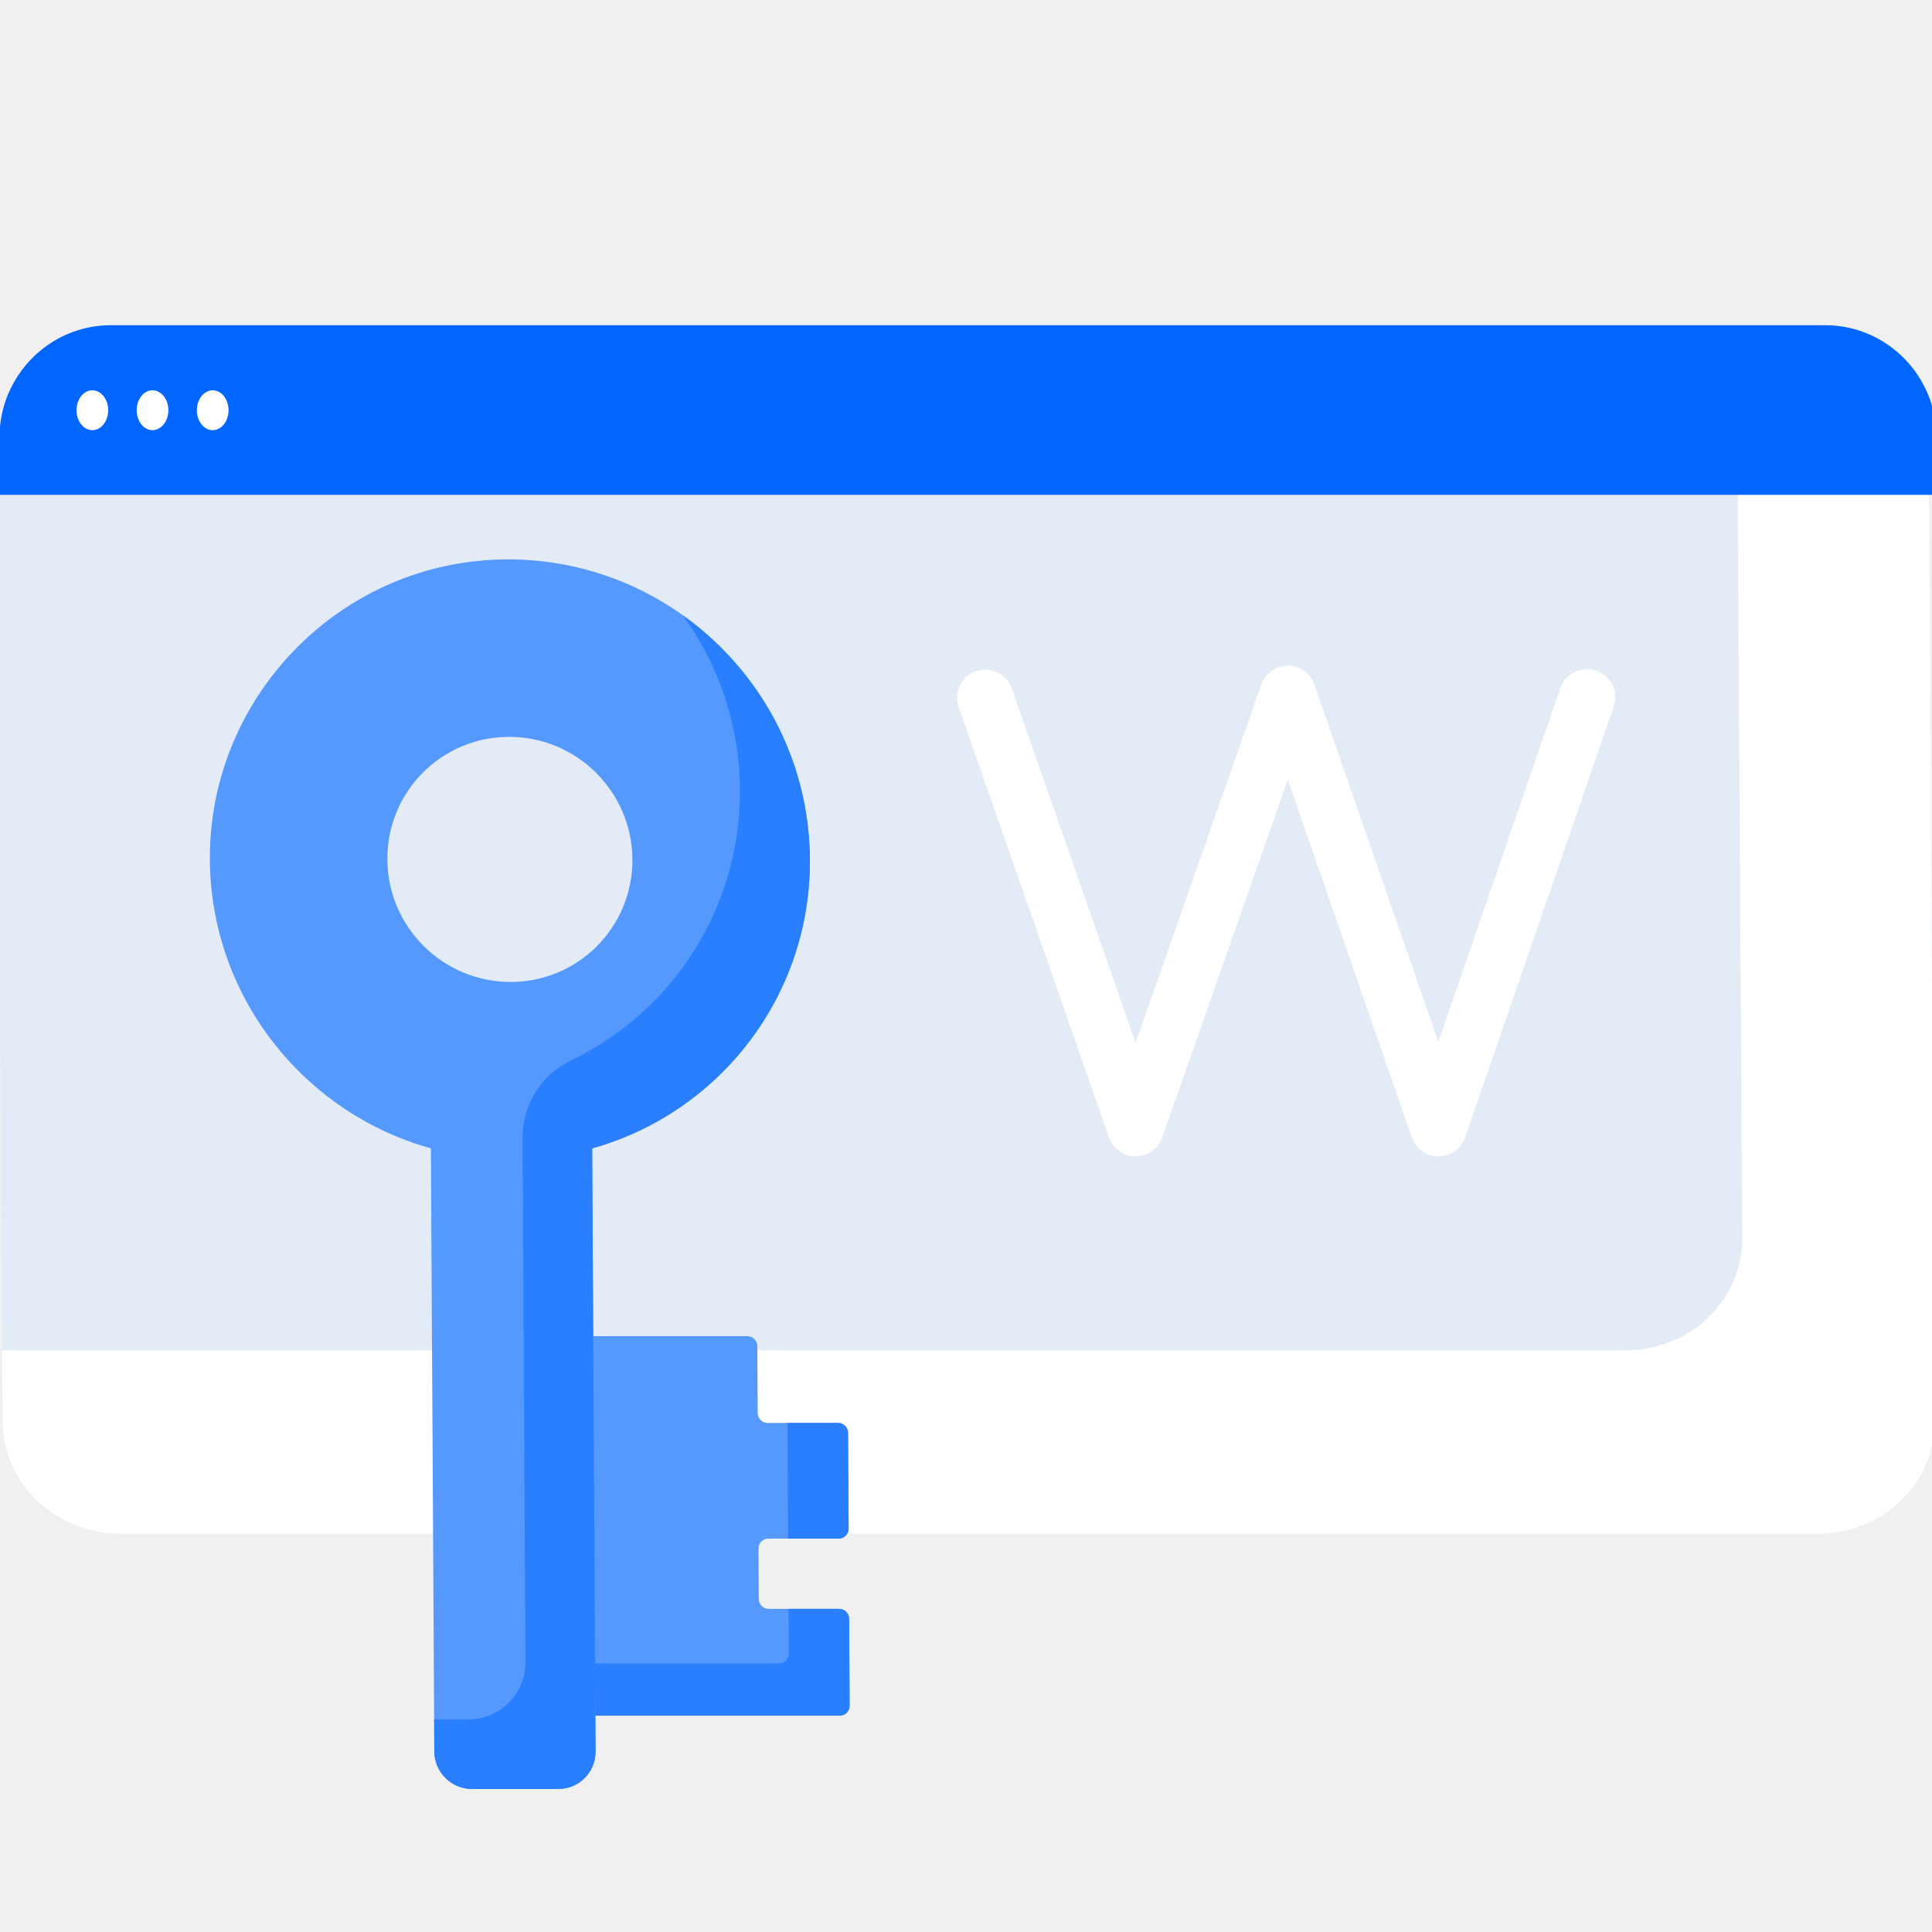
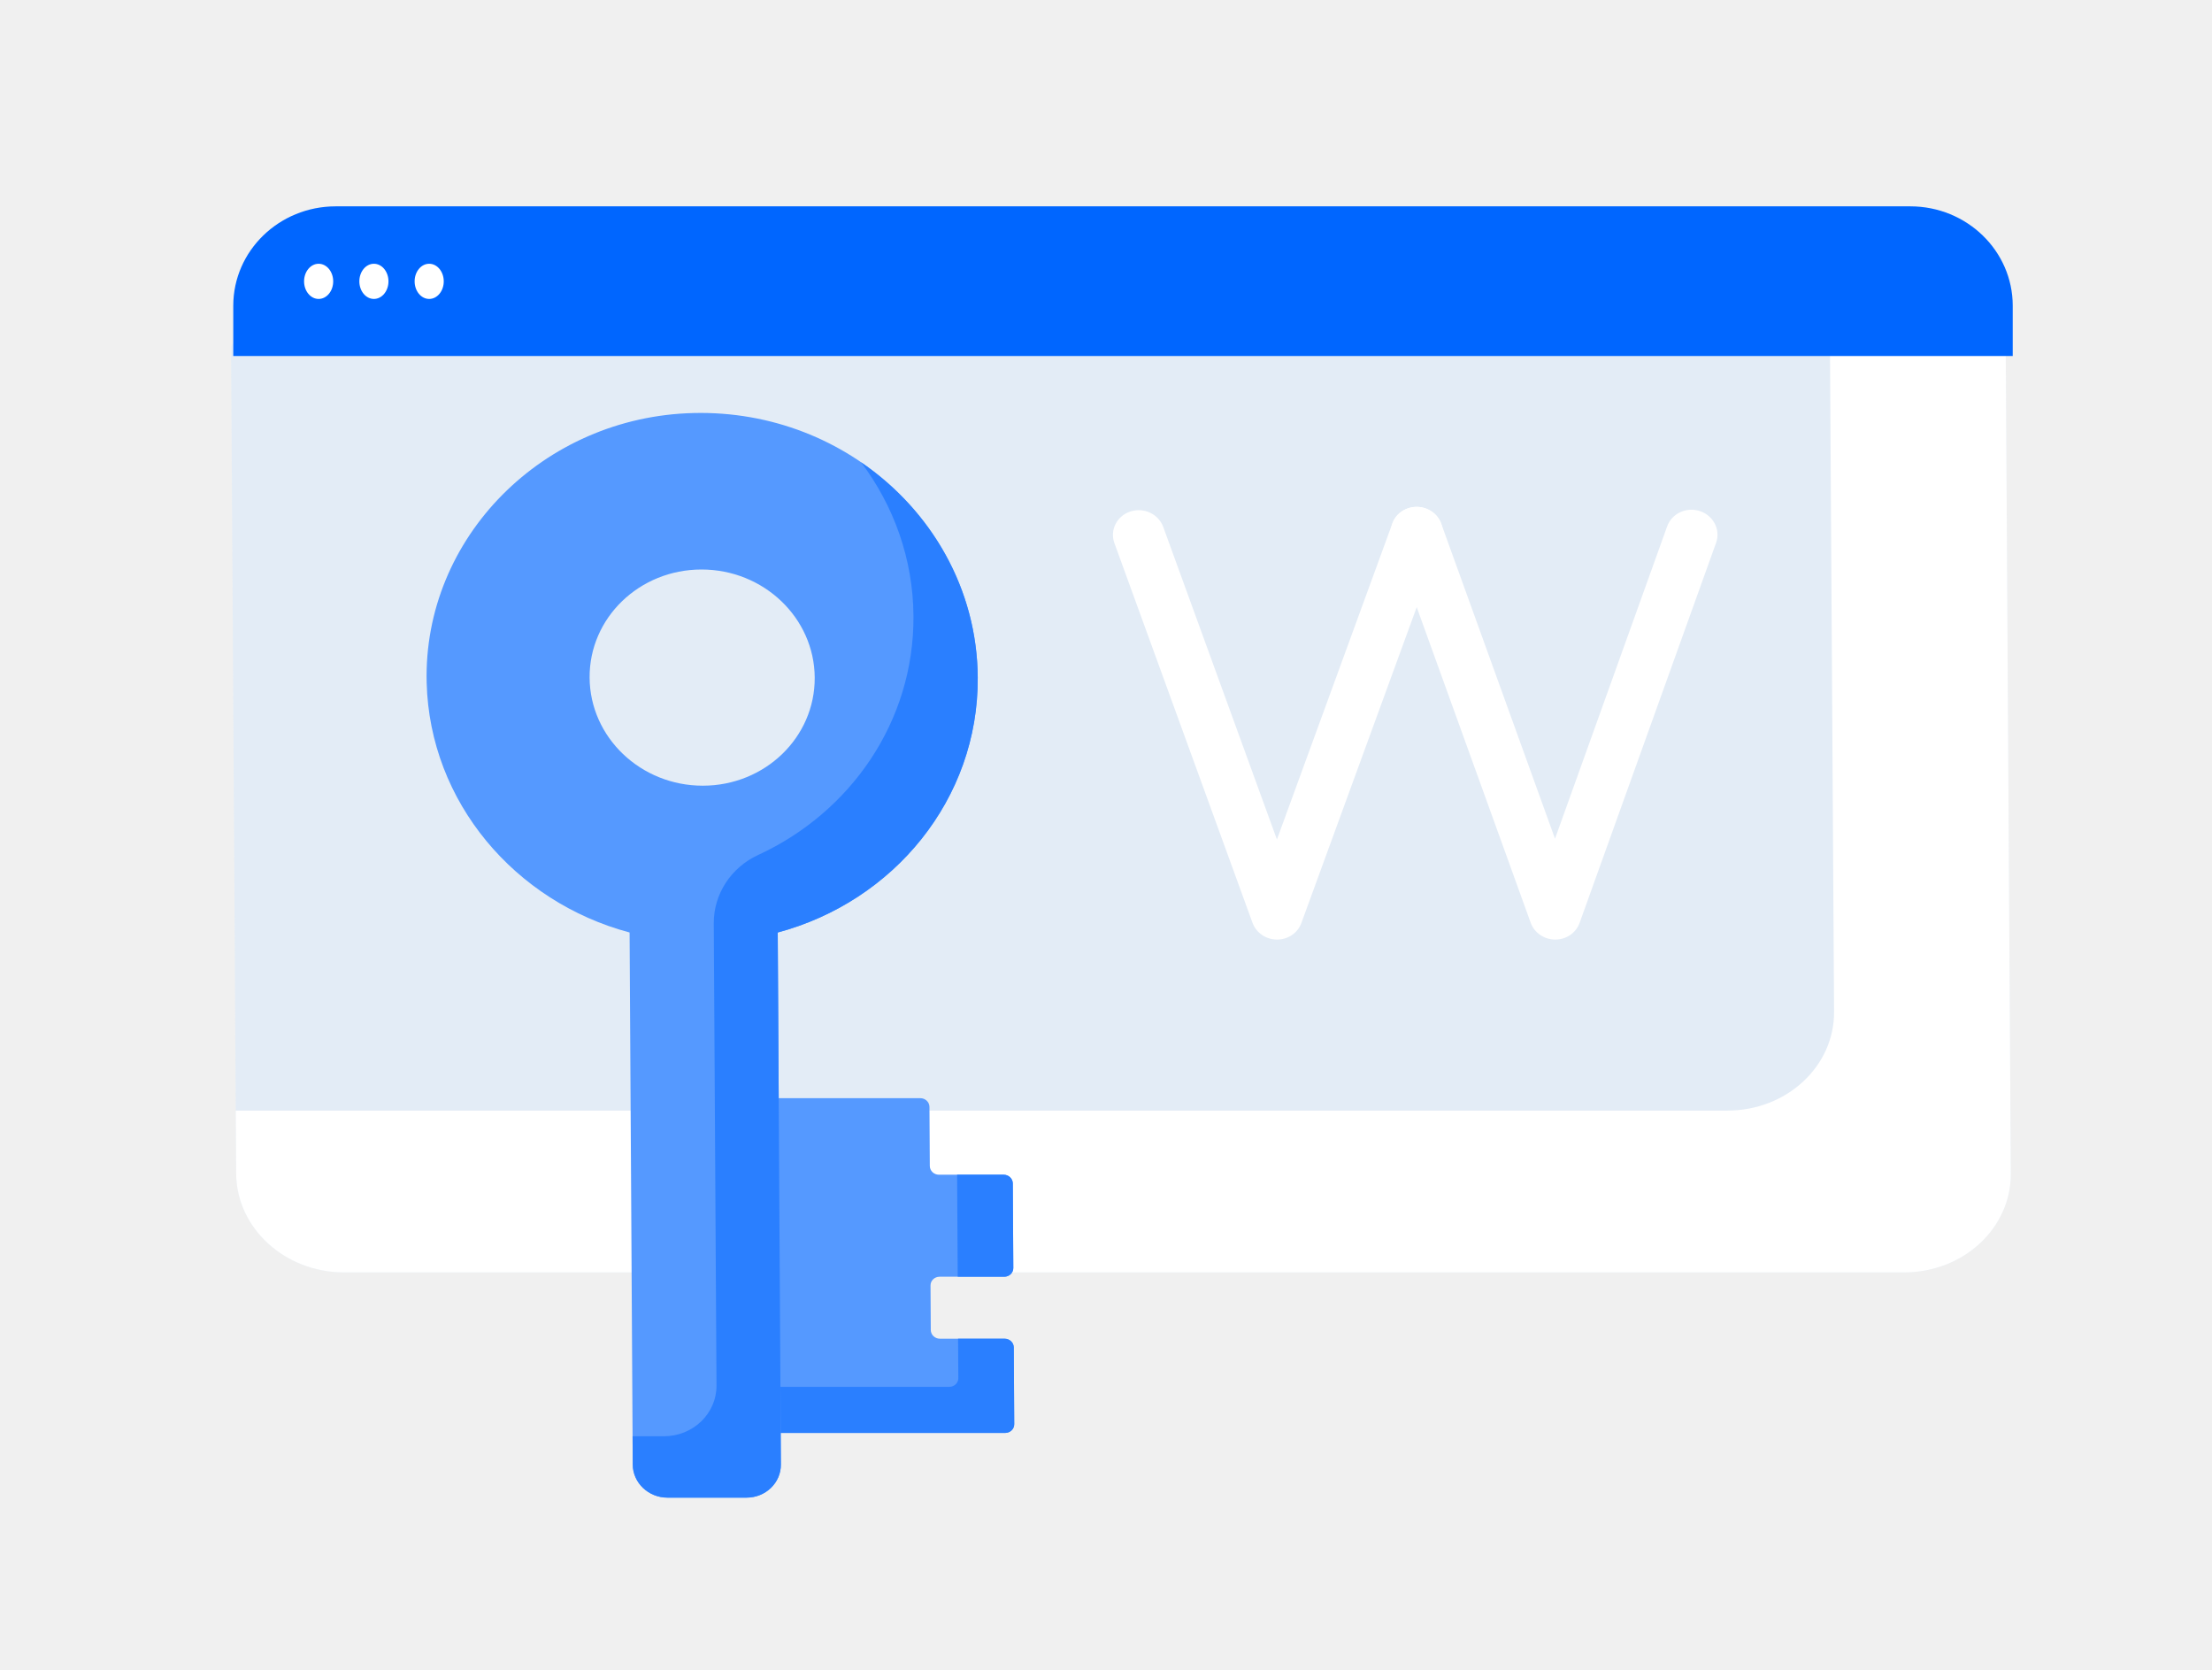
- <svg xmlns="http://www.w3.org/2000/svg" width="512" height="512">
-   <g transform="matrix(1 0 .005678 1 -1.453633 0)">
-     <g transform="matrix(1 0 .000234 .958735 -.095236 16.77204)">
-       <path fill="#d8eafb" d="M4.977 107.353L0 116.317v259.162c0 17.102 13.864 30.966 30.966 30.966h450.068c17.102 0 30.966-13.864 30.966-30.966V116.317l-4.977-8.965H4.977z" opacity=".55" />
-       <path fill="#fff" d="M461.295 107.353v217.421c0 17.102-13.864 30.966-30.966 30.966H0v19.739c0 17.102 13.864 30.966 30.966 30.966h450.068c17.102 0 30.966-13.864 30.966-30.966V116.317l-4.977-8.965h-45.728z" />
+ <svg xmlns="http://www.w3.org/2000/svg" width="514.022" height="387.925" version="1.1" id="svg3451">
+   <defs id="defs3455" />
+   <g transform="matrix(0.8054554,0,0.00457338,0.7733454,53.16095,-18.70915)" id="g3439">
+     <g transform="matrix(1,0,2.34e-4,0.958735,-0.095236,16.77204)" id="g3423">
+       <path fill="#d8eafb" d="M 4.977,107.353 0,116.317 v 259.162 c 0,17.102 13.864,30.966 30.966,30.966 h 450.068 c 17.102,0 30.966,-13.864 30.966,-30.966 V 116.317 l -4.977,-8.965 H 4.977 Z" opacity="0.55" id="path3419" />
+       <path fill="#ffffff" d="m 461.295,107.353 v 217.421 c 0,17.102 -13.864,30.966 -30.966,30.966 H 0 v 19.739 c 0,17.102 13.864,30.966 30.966,30.966 h 450.068 c 17.102,0 30.966,-13.864 30.966,-30.966 V 116.317 l -4.977,-8.965 h -45.728 z" id="path3421" />
    </g>
-     <path fill="#59f" d="M200.129 423.744v-13.379a2.62 2.62 0 0 1 2.621-2.621h18.672a2.62 2.62 0 0 0 2.621-2.621v-25.406a2.62 2.62 0 0 0-2.621-2.621H202.75a2.62 2.62 0 0 1-2.621-2.621v-17.753a2.62 2.62 0 0 0-2.621-2.621H155.46a2.62 2.62 0 0 0-2.621 2.621v95.323a2.62 2.62 0 0 0 2.621 2.621h65.962a2.62 2.62 0 0 0 2.621-2.621v-23.061a2.62 2.62 0 0 0-2.621-2.621H202.75a2.62 2.62 0 0 1-2.621-2.619z" />
-     <path d="M221.422 426.365h-13.43v11.836a2.62 2.62 0 0 1-2.621 2.621h-52.532v11.225a2.62 2.62 0 0 0 2.621 2.621h65.962a2.62 2.62 0 0 0 2.621-2.621v-23.061a2.62 2.62 0 0 0-2.621-2.621zm0-49.268h-13.43v30.647h13.43a2.62 2.62 0 0 0 2.621-2.621v-25.406c-.001-1.446-1.174-2.62-2.621-2.62z" fill="#2a7fff" />
-     <path fill="#59f" d="M214.789 227.752c0-44.552-36.644-80.544-81.436-79.483-43.499 1.031-78.388 37.521-77.561 81.024.681 35.826 25.069 65.831 58.123 75.036v159.825c0 5.497 4.456 9.954 9.954 9.954h22.829c5.497 0 9.954-4.456 9.954-9.954V304.33c33.527-9.337 58.137-40.073 58.137-76.578zm-79.506 32.475c-17.935 0-32.474-14.539-32.474-32.474s14.539-32.474 32.474-32.474 32.474 14.539 32.474 32.474-14.539 32.474-32.474 32.474z" />
-     <path fill="#2a7fff" d="M181.511 163.087c9.331 13.029 14.841 28.98 14.841 46.228 0 31.626-18.472 58.923-45.212 71.725-7.909 3.787-12.926 11.792-12.926 20.561v138.804a15.27 15.27 0 0 1-15.266 15.266h-9.033v8.483c0 5.497 4.456 9.954 9.954 9.954h22.829c5.497 0 9.954-4.456 9.954-9.954V304.33c33.527-9.337 58.138-40.073 58.138-76.577-.001-26.663-13.138-50.242-33.279-64.666z" />
-     <g fill="#fff">
-       <path d="M300.704 306.455h-.043c-3.172-.018-5.986-2.039-7.017-5.039l-39.198-114.064c-1.34-3.899.735-8.146 4.634-9.486s8.147.734 9.486 4.634l32.266 93.893 33.846-94.972a7.47 7.47 0 0 1 9.538-4.526c3.884 1.384 5.91 5.654 4.526 9.538l-41.006 115.064c-1.059 2.974-3.876 4.958-7.032 4.958z" />
-       <path d="M380.963 306.455h-.031a7.47 7.47 0 0 1-7.035-5.055l-39.252-115.064a7.47 7.47 0 0 1 4.655-9.476c3.901-1.333 8.144.751 9.477 4.655l32.282 94.632 32.888-93.827c1.364-3.891 5.626-5.942 9.514-4.575s5.94 5.623 4.576 9.514l-40.029 114.198c-1.05 2.996-3.875 4.998-7.045 4.998z" />
+     <path fill="#5599ff" d="m 200.129,423.744 v -13.379 a 2.62,2.62 0 0 1 2.621,-2.621 h 18.672 a 2.62,2.62 0 0 0 2.621,-2.621 v -25.406 a 2.62,2.62 0 0 0 -2.621,-2.621 H 202.75 a 2.62,2.62 0 0 1 -2.621,-2.621 v -17.753 a 2.62,2.62 0 0 0 -2.621,-2.621 H 155.46 a 2.62,2.62 0 0 0 -2.621,2.621 v 95.323 a 2.62,2.62 0 0 0 2.621,2.621 h 65.962 a 2.62,2.62 0 0 0 2.621,-2.621 v -23.061 a 2.62,2.62 0 0 0 -2.621,-2.621 H 202.75 a 2.62,2.62 0 0 1 -2.621,-2.619 z" id="path3425" />
+     <path d="m 221.422,426.365 h -13.43 v 11.836 a 2.62,2.62 0 0 1 -2.621,2.621 h -52.532 v 11.225 a 2.62,2.62 0 0 0 2.621,2.621 h 65.962 a 2.62,2.62 0 0 0 2.621,-2.621 v -23.061 a 2.62,2.62 0 0 0 -2.621,-2.621 z m 0,-49.268 h -13.43 v 30.647 h 13.43 a 2.62,2.62 0 0 0 2.621,-2.621 v -25.406 c -0.001,-1.446 -1.174,-2.62 -2.621,-2.62 z" fill="#2a7fff" id="path3427" />
+     <path fill="#5599ff" d="m 214.789,227.752 c 0,-44.552 -36.644,-80.544 -81.436,-79.483 -43.499,1.031 -78.388,37.521 -77.561,81.024 0.681,35.826 25.069,65.831 58.123,75.036 v 159.825 c 0,5.497 4.456,9.954 9.954,9.954 h 22.829 c 5.497,0 9.954,-4.456 9.954,-9.954 V 304.33 c 33.527,-9.337 58.137,-40.073 58.137,-76.578 z m -79.506,32.475 c -17.935,0 -32.474,-14.539 -32.474,-32.474 0,-17.935 14.539,-32.474 32.474,-32.474 17.935,0 32.474,14.539 32.474,32.474 0,17.935 -14.539,32.474 -32.474,32.474 z" id="path3429" />
+     <path fill="#2a7fff" d="m 181.511,163.087 c 9.331,13.029 14.841,28.98 14.841,46.228 0,31.626 -18.472,58.923 -45.212,71.725 -7.909,3.787 -12.926,11.792 -12.926,20.561 v 138.804 a 15.27,15.27 0 0 1 -15.266,15.266 h -9.033 v 8.483 c 0,5.497 4.456,9.954 9.954,9.954 h 22.829 c 5.497,0 9.954,-4.456 9.954,-9.954 V 304.33 c 33.527,-9.337 58.138,-40.073 58.138,-76.577 -0.001,-26.663 -13.138,-50.242 -33.279,-64.666 z" id="path3431" />
+     <g fill="#ffffff" id="g3437">
+       <path d="m 300.704,306.455 h -0.043 c -3.172,-0.018 -5.986,-2.039 -7.017,-5.039 L 254.446,187.352 c -1.34,-3.899 0.735,-8.146 4.634,-9.486 3.899,-1.34 8.147,0.734 9.486,4.634 l 32.266,93.893 33.846,-94.972 a 7.47,7.47 0 0 1 9.538,-4.526 c 3.884,1.384 5.91,5.654 4.526,9.538 l -41.006,115.064 c -1.059,2.974 -3.876,4.958 -7.032,4.958 z" id="path3433" />
+       <path d="m 380.963,306.455 h -0.031 A 7.47,7.47 0 0 1 373.897,301.4 L 334.645,186.336 a 7.47,7.47 0 0 1 4.655,-9.476 c 3.901,-1.333 8.144,0.751 9.477,4.655 l 32.282,94.632 32.888,-93.827 c 1.364,-3.891 5.626,-5.942 9.514,-4.575 3.888,1.367 5.94,5.623 4.576,9.514 l -40.029,114.198 c -1.05,2.996 -3.875,4.998 -7.045,4.998 z" id="path3435" />
    </g>
  </g>
-   <path fill="#06f" d="M513.229 131.146H-.155v-15.138a29.56 29.868 0 0 1 29.536-29.825h454.312a29.56 29.868 0 0 1 29.536 29.825z" />
-   <g fill="#fff">
-     <ellipse ry="5.284" rx="4.201" cy="108.715" cx="24.473" />
-     <ellipse ry="5.284" rx="4.201" cy="108.715" cx="40.42" />
-     <ellipse ry="5.284" rx="4.201" cy="108.715" cx="56.368" />
+   <path fill="#0066ff" d="M 467.715,82.712 H 54.207 V 71.005 A 23.809,23.098 0 0 1 77.997,47.94 H 443.925 A 23.809,23.098 0 0 1 467.715,71.005 Z" id="path3441" style="stroke-width:0.789" />
+   <g fill="#ffffff" id="g3449" transform="matrix(0.8054554,0,0,0.7733454,54.33179,-18.70915)">
+     <ellipse ry="5.284" rx="4.201" cy="108.715" cx="24.473" id="ellipse3443" />
+     <ellipse ry="5.284" rx="4.201" cy="108.715" cx="40.42" id="ellipse3445" />
+     <ellipse ry="5.284" rx="4.201" cy="108.715" cx="56.368" id="ellipse3447" />
  </g>
</svg>
